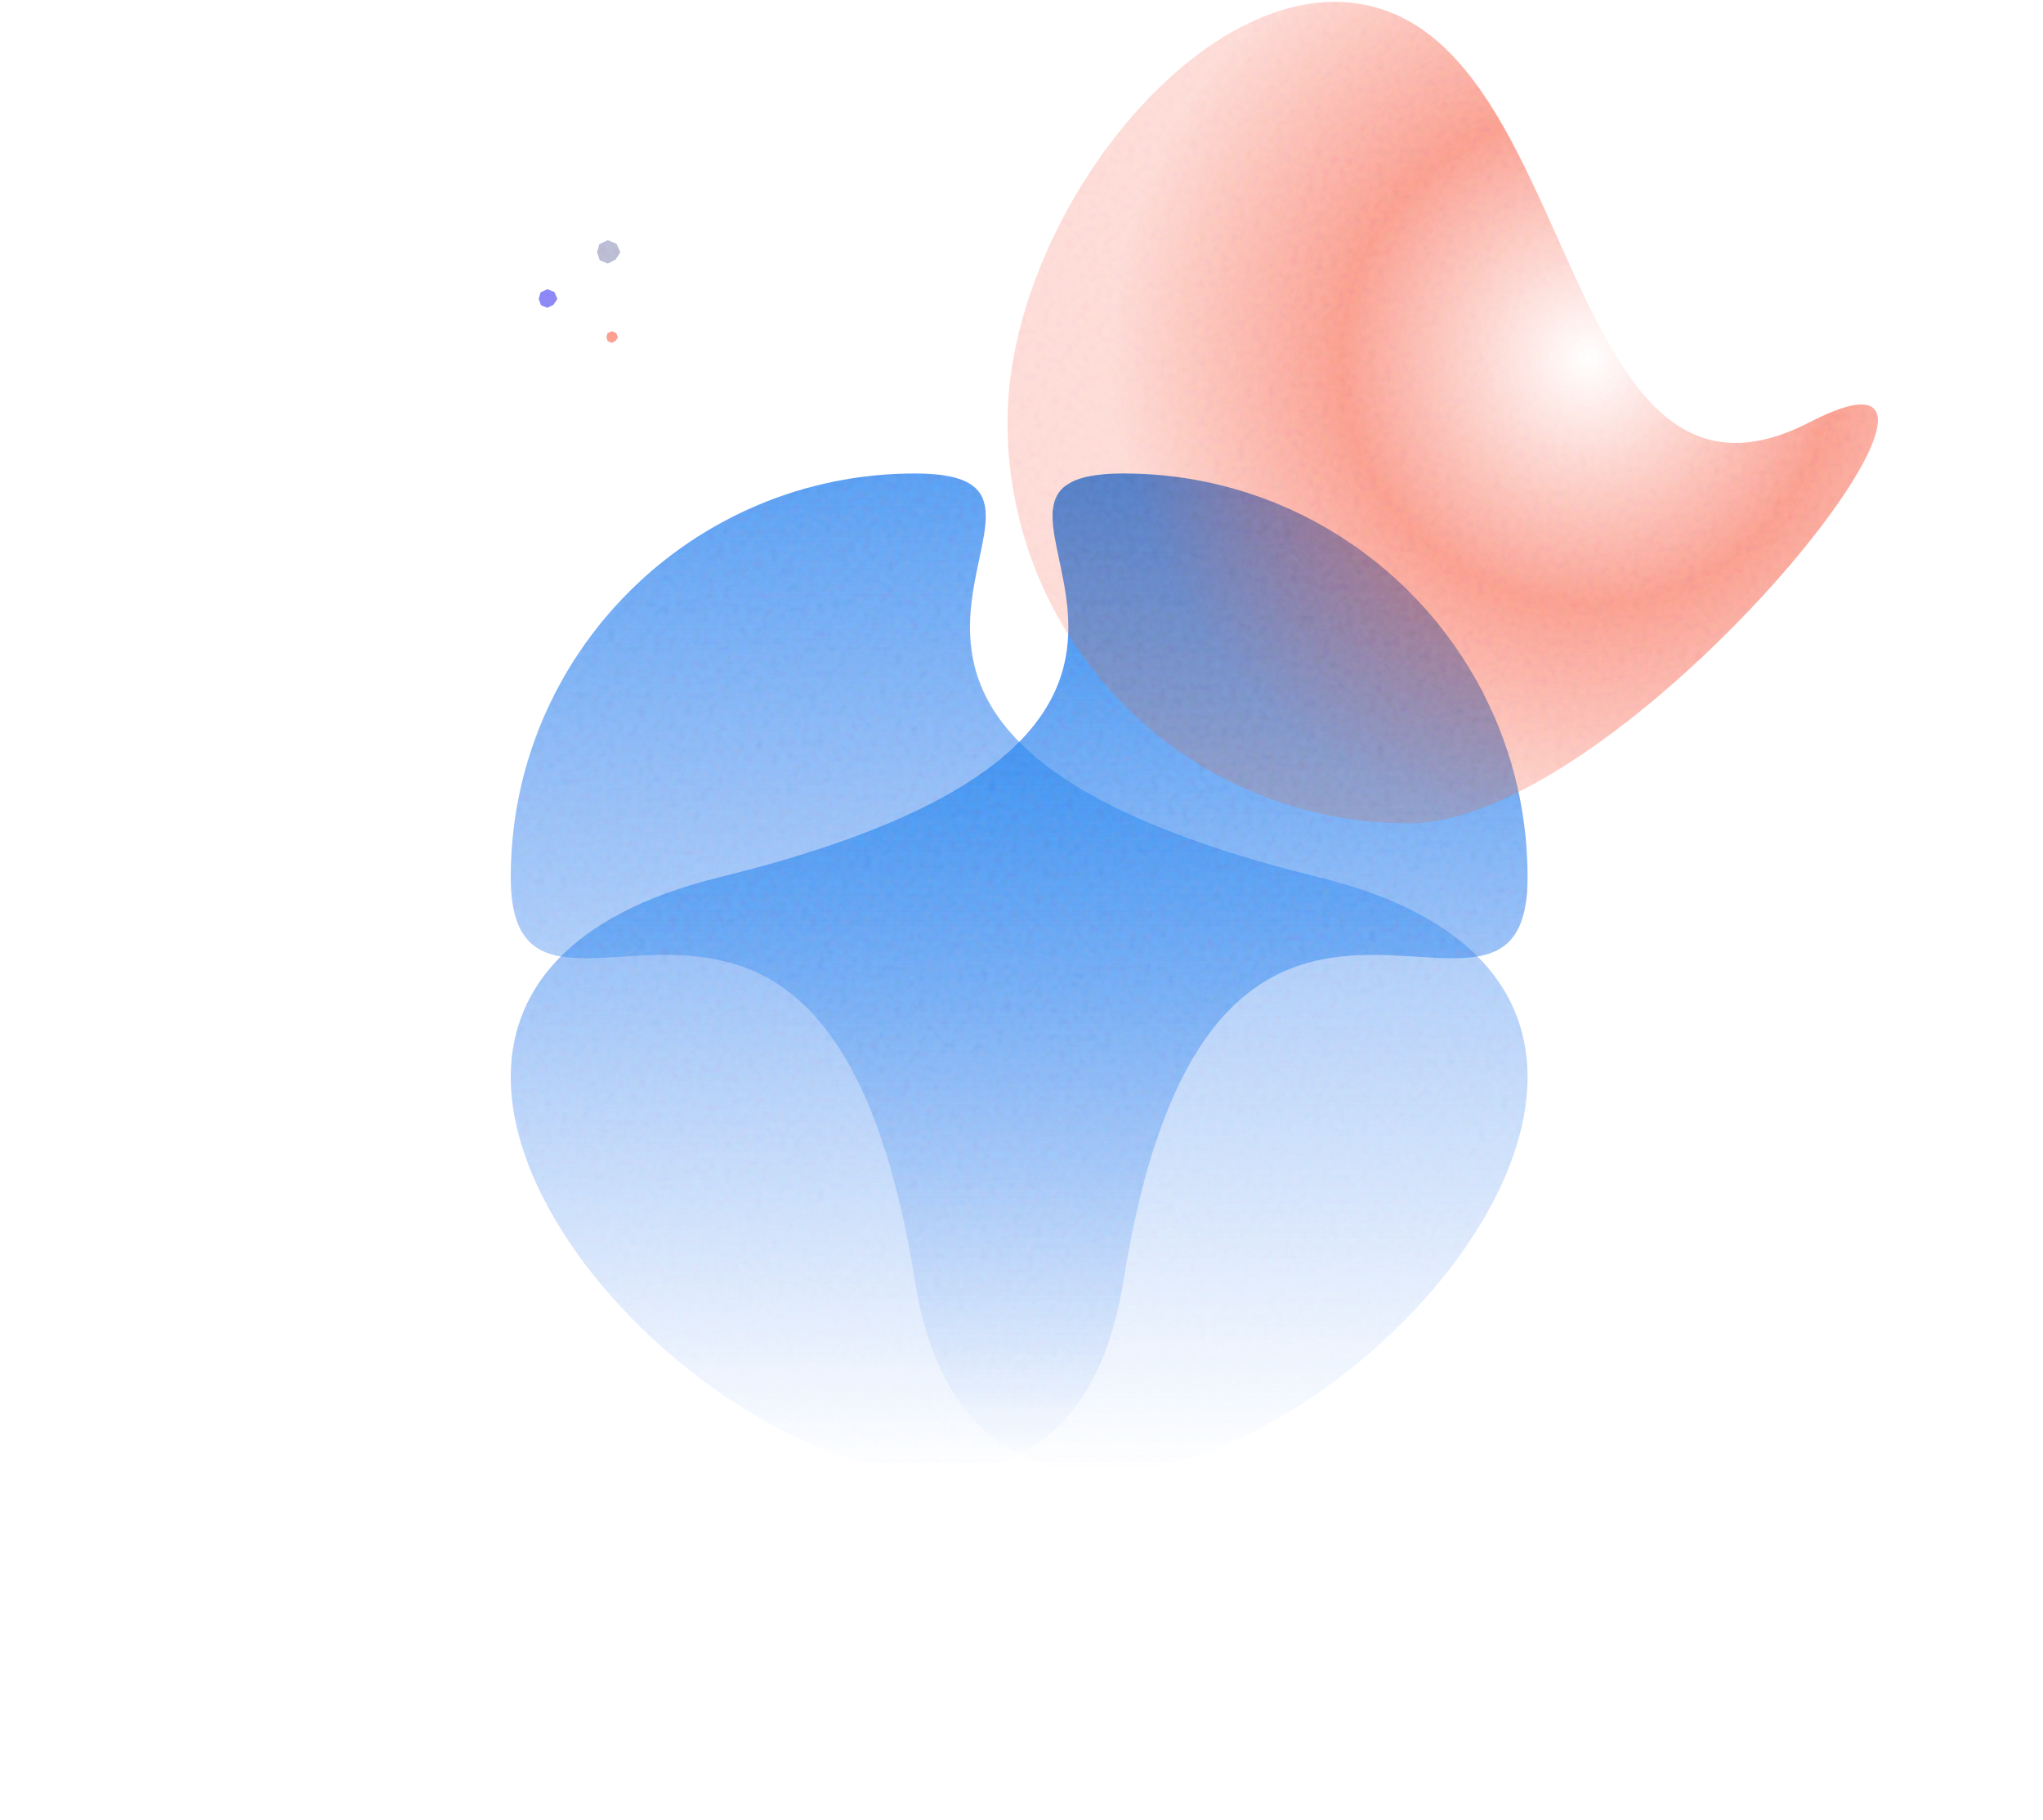
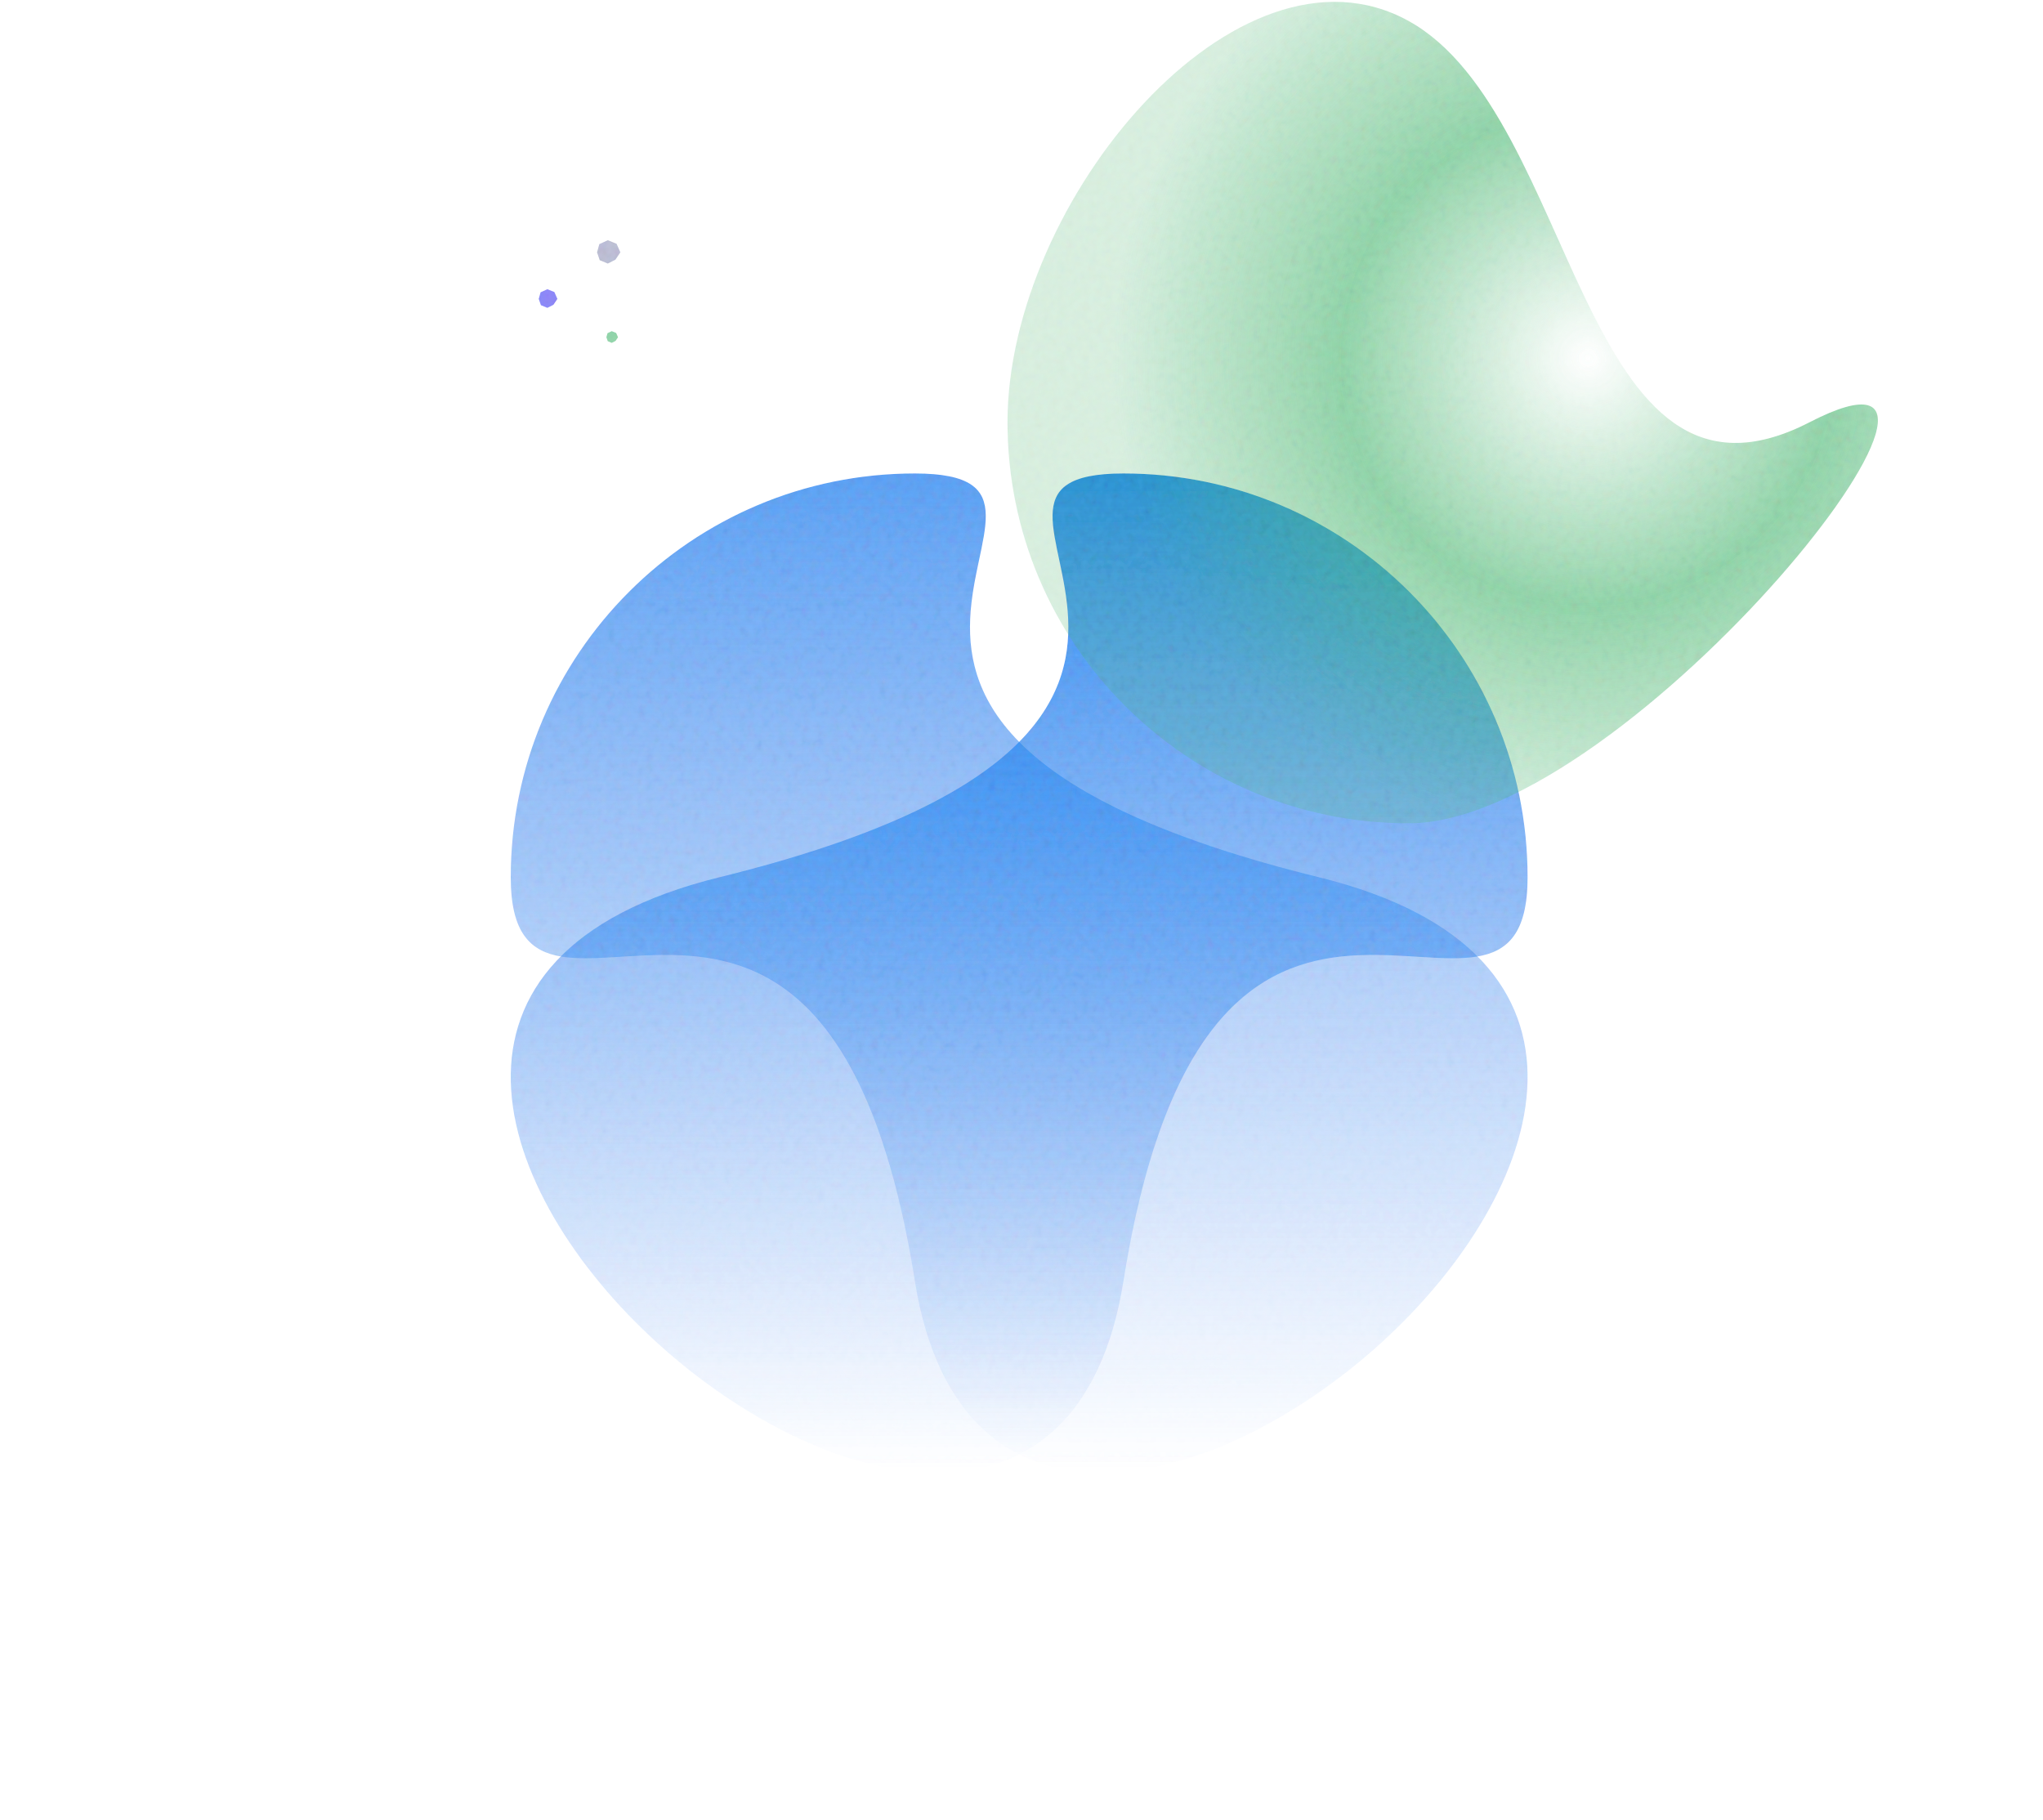
<svg xmlns="http://www.w3.org/2000/svg" width="876" height="780">
  <defs>
    <linearGradient x1="50%" y1="0%" x2="50%" y2="100%" id="b">
      <stop stop-color="#268DF7" offset="0%" />
      <stop stop-color="#268DF7" stop-opacity="0" offset="100%" />
    </linearGradient>
    <radialGradient cx="33.3%" cy="43.394%" fx="33.3%" fy="43.394%" r="57.989%" gradientTransform="matrix(.2477 -.96494 .91064 .26247 -.145 .641)" id="c">
-       <stop stop-color="#FF6C50" stop-opacity="0" offset="0%" />
-       <stop stop-color="#FF6C50" stop-opacity=".64" offset="51.712%" />
-       <stop stop-color="#FF6C50" stop-opacity=".24" offset="100%" />
+       <stop stop-color="#4fc17c" stop-opacity="0" offset="0%" />
+       <stop stop-color="#4fc17c" stop-opacity=".64" offset="51.712%" />
+       <stop stop-color="#4fc17c" stop-opacity=".24" offset="100%" />
    </radialGradient>
    <linearGradient x1="50%" y1="0%" x2="50%" y2="100%" id="d">
      <stop stop-color="#268DF7" stop-opacity=".8" offset="0%" />
      <stop stop-color="#268DF7" stop-opacity="0" offset="100%" />
    </linearGradient>
    <filter id="a">
      <feTurbulence type="fractalNoise" numOctaves="2" baseFrequency=".3" result="turb" />
      <feComposite in="turb" operator="arithmetic" k1=".1" k2=".1" k3=".1" k4=".1" result="result1" />
      <feComposite operator="in" in="result1" in2="SourceGraphic" result="finalFilter" />
      <feBlend mode="multiply" in="finalFilter" in2="SourceGraphic" />
    </filter>
  </defs>
  <g fill="none" fill-rule="evenodd" filter="url(#a)">
    <path d="M173.286 346.278c37.75 237.363 436.799-108.302 173.285-173.139C83.058 108.302 268.99 0 173.286 0S0 77.517 0 173.14c0 95.621 135.536-64.225 173.286 173.138z" transform="matrix(-1 0 0 1 655 203)" fill="url(#b)" />
    <path d="M201.208 353c94.993 0 172-77.007 172-172s-98.8-212.473-172-172c-73.2 40.473-73.2 222.973-172 172-98.8-50.973 77.007 172 172 172z" transform="matrix(-1 0 0 1 805.208 0)" fill="url(#c)" />
    <path d="M173.286 346.278c37.75 237.363 436.799-108.302 173.285-173.139C83.058 108.302 268.99 0 173.286 0S0 77.517 0 173.14c0 95.621 135.536-64.225 173.286 173.138z" transform="translate(219 203)" fill="url(#d)" />
    <path fill="#C1C3DA" d="M260.608 103l-3.624 1.667-.984 3.53 1.158 3.36 3.45 1.443 3.249-1.639 2.143-3.165-1.62-3.674z" />
-     <path fill-opacity=".64" fill="#FF6C50" d="M262.304 142l-1.812.833-.492 1.765.579 1.68 1.725.722 1.624-.82 1.072-1.582-.81-1.837z" />
+     <path fill-opacity=".64" fill="#4fc17c" d="M262.304 142l-1.812.833-.492 1.765.579 1.68 1.725.722 1.624-.82 1.072-1.582-.81-1.837z" />
    <path fill-opacity=".64" fill="#4234F8" d="M234.686 124l-2.899 1.334-.787 2.823.926 2.688 2.76 1.155 2.6-1.31 1.714-2.533-1.295-2.94z" />
  </g>
</svg>
